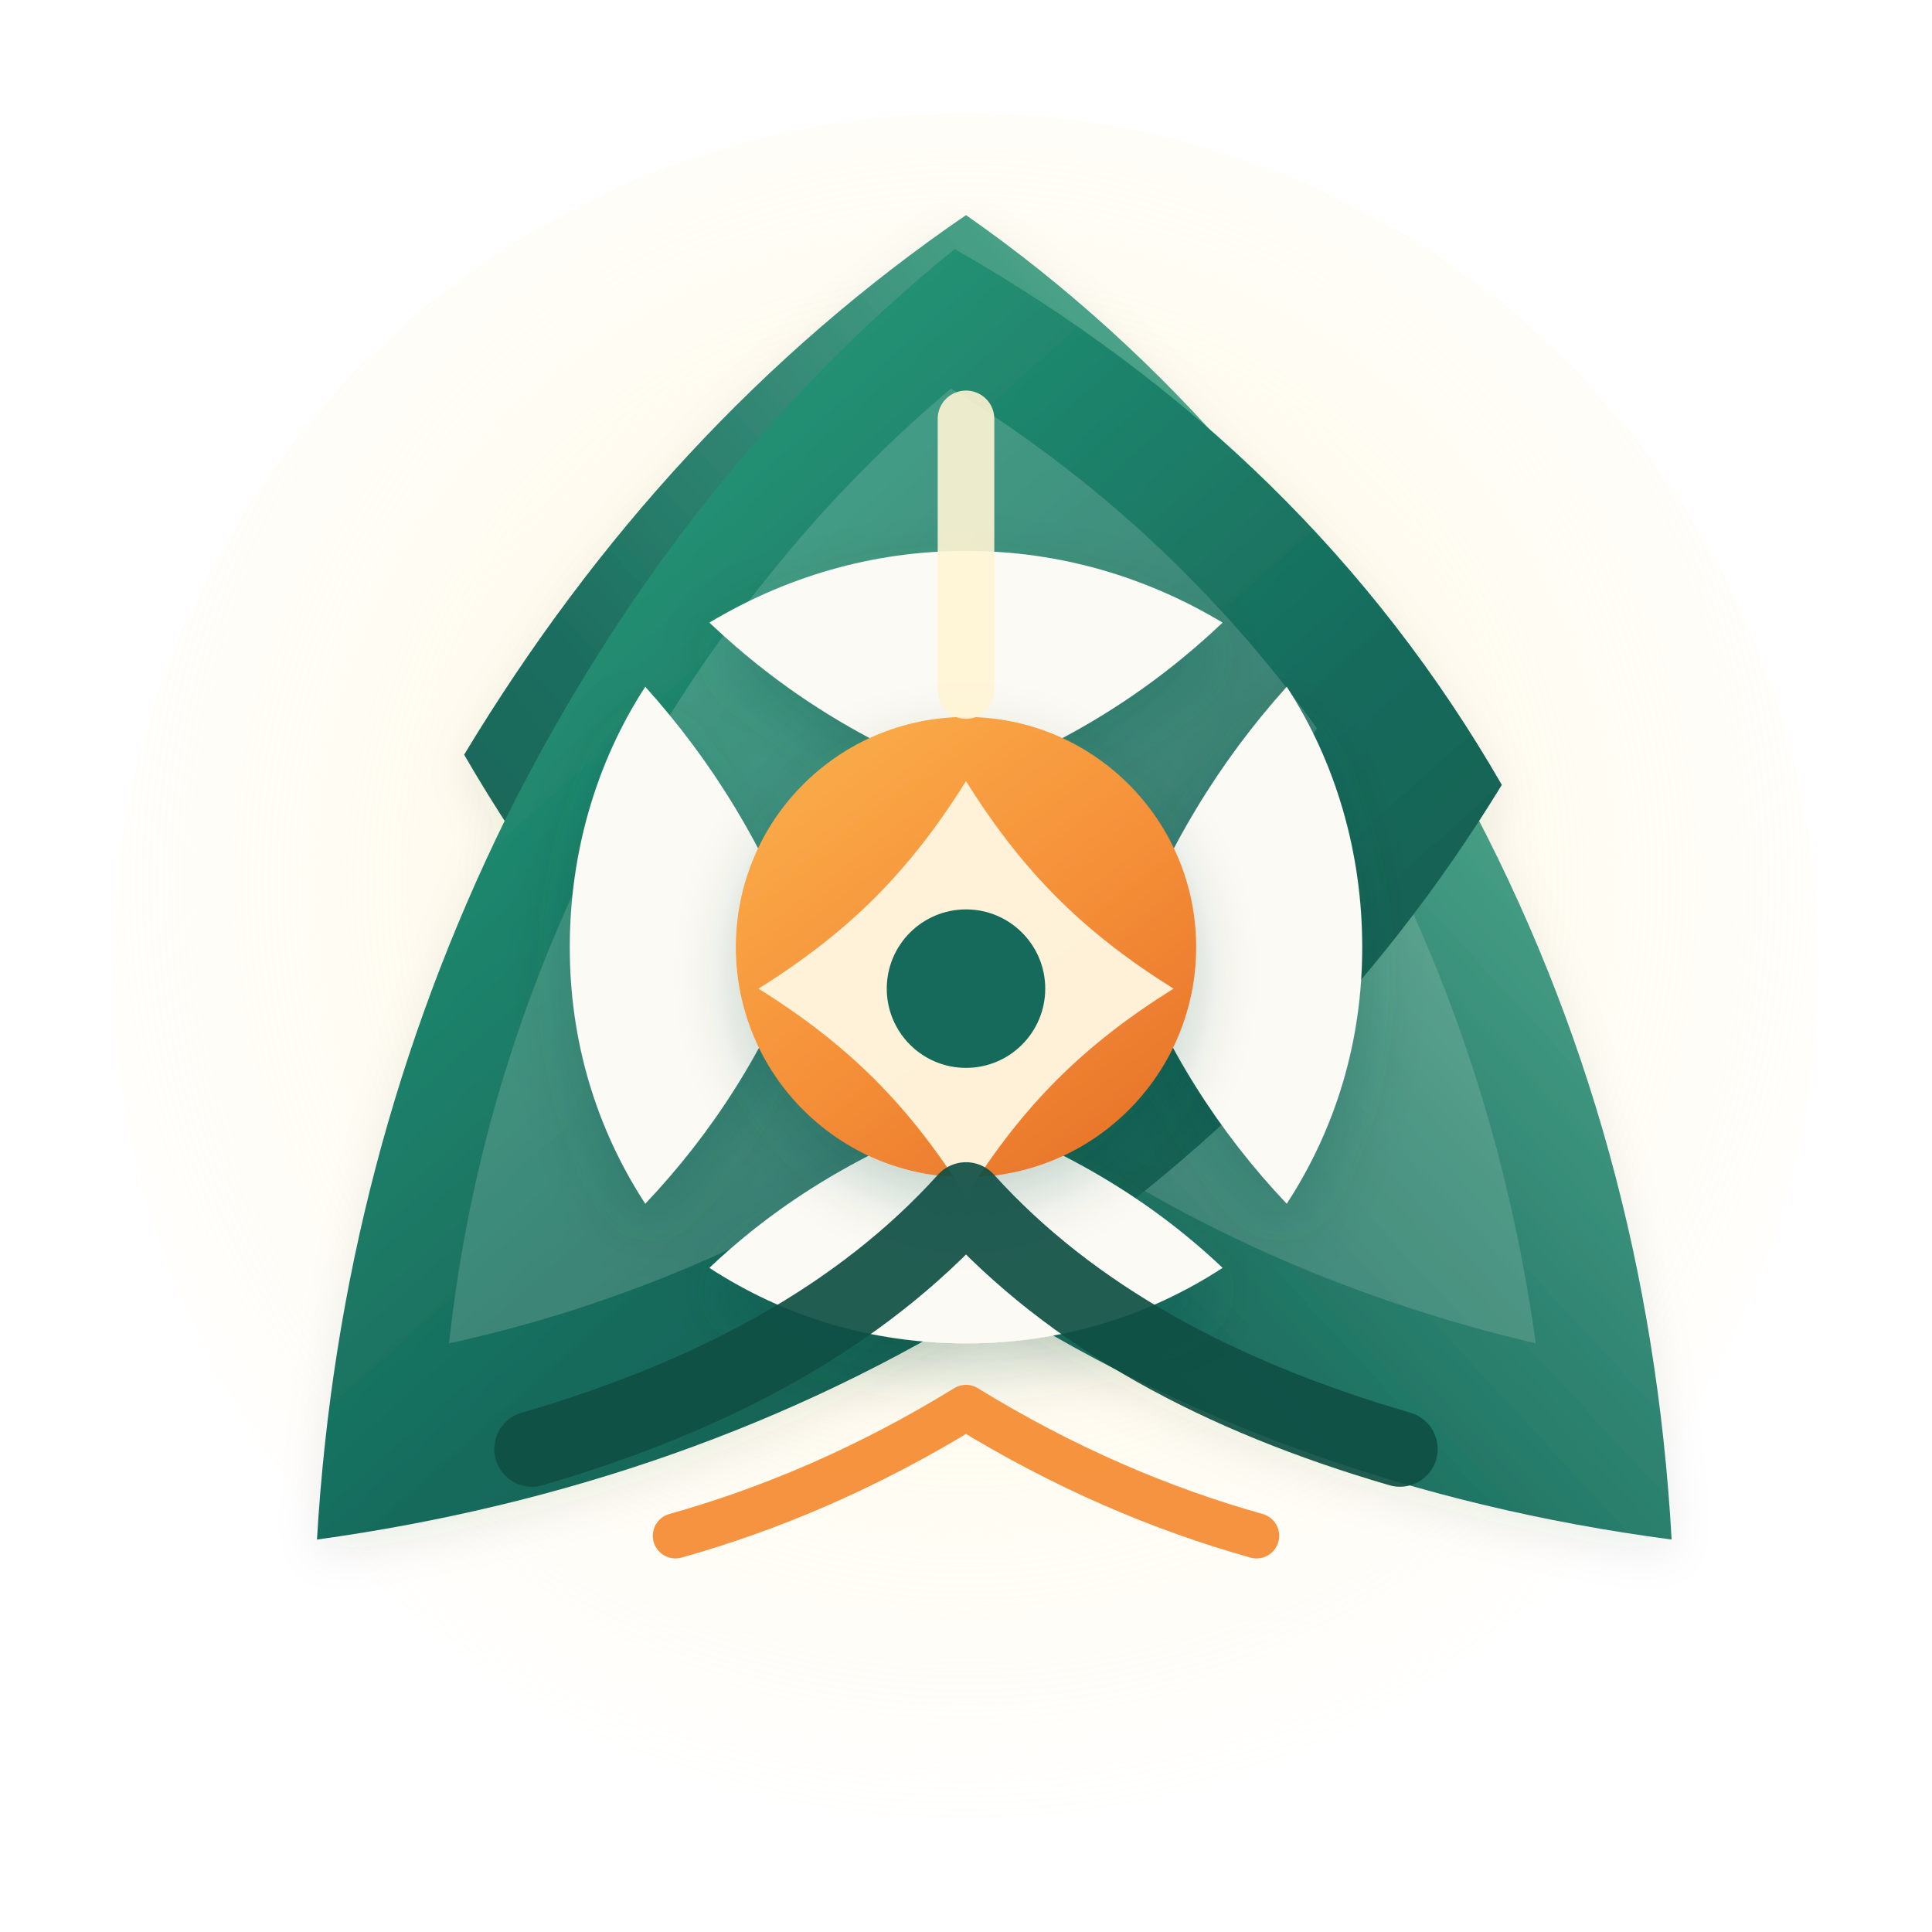
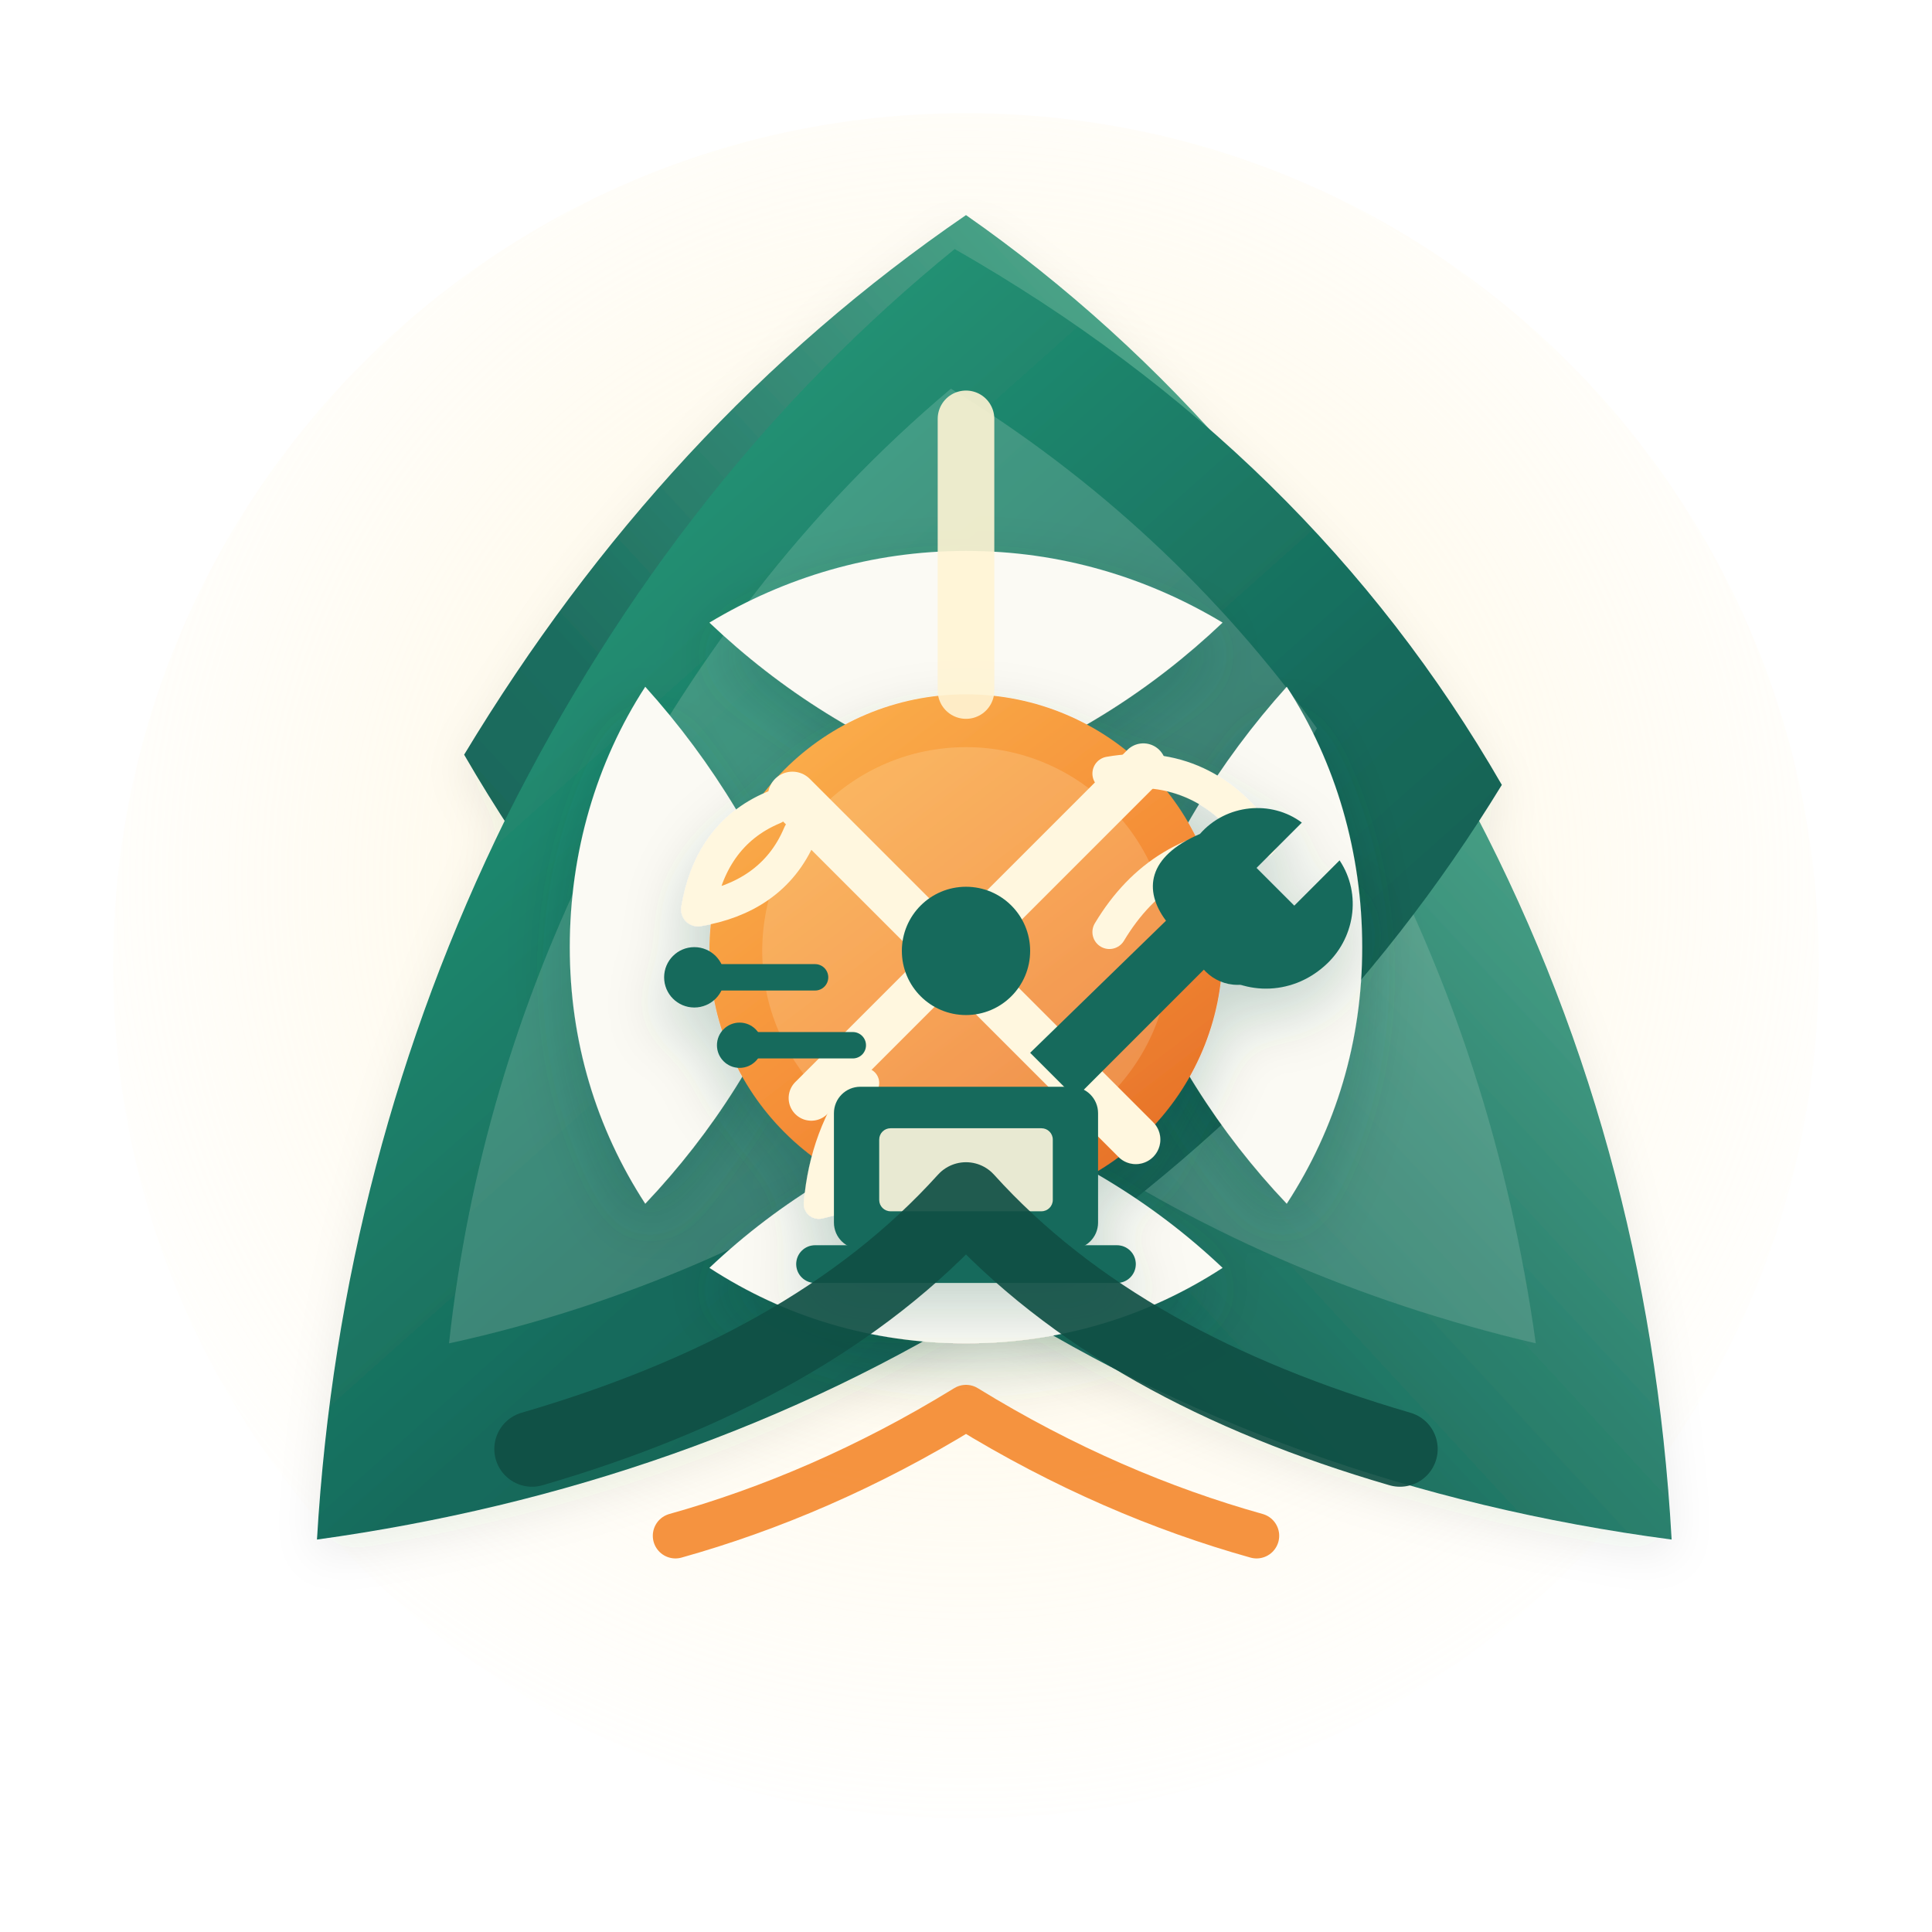
<svg xmlns="http://www.w3.org/2000/svg" viewBox="0 0 512 512" role="img" aria-labelledby="title desc">
  <defs>
    <linearGradient id="leafGradient" x1="108" x2="404" y1="90" y2="422" gradientUnits="userSpaceOnUse">
      <stop offset="0" stop-color="#28a37f" />
      <stop offset=".52" stop-color="#176b5c" />
      <stop offset="1" stop-color="#0f4f44" />
    </linearGradient>
    <linearGradient id="sunGradient" x1="176" x2="348" y1="134" y2="360" gradientUnits="userSpaceOnUse">
      <stop offset="0" stop-color="#ffc85a" />
      <stop offset=".52" stop-color="#f58f38" />
      <stop offset="1" stop-color="#d8551a" />
    </linearGradient>
    <linearGradient id="pathGradient" x1="90" x2="423" y1="414" y2="106" gradientUnits="userSpaceOnUse">
      <stop offset="0" stop-color="#0f4f44" />
      <stop offset=".46" stop-color="#176b5c" />
      <stop offset="1" stop-color="#5dbb9a" />
    </linearGradient>
    <radialGradient id="glowGradient" cx="50%" cy="45%" r="58%">
      <stop offset="0" stop-color="#fff6df" stop-opacity=".95" />
      <stop offset=".45" stop-color="#fff0c6" stop-opacity=".32" />
      <stop offset="1" stop-color="#fff0c6" stop-opacity="0" />
    </radialGradient>
    <filter id="softShadow" x="-18%" y="-18%" width="136%" height="136%" color-interpolation-filters="sRGB">
      <feDropShadow dx="0" dy="18" stdDeviation="20" flood-color="#17331f" flood-opacity=".16" />
      <feDropShadow dx="0" dy="4" stdDeviation="6" flood-color="#17331f" flood-opacity=".08" />
    </filter>
    <filter id="innerLift" x="-20%" y="-20%" width="140%" height="140%" color-interpolation-filters="sRGB">
      <feDropShadow dx="0" dy="7" stdDeviation="8" flood-color="#0f4f44" flood-opacity=".22" />
    </filter>
  </defs>
  <circle cx="256" cy="256" r="226" fill="url(#glowGradient)" />
  <g filter="url(#softShadow)">
    <path fill="url(#pathGradient)" d="M256 57c53 37 97 88 132 153 33 61 51 127 55 198-68-9-130-31-185-67-57-37-102-84-135-141 35-58 79-106 133-143Z" opacity=".98" />
    <path fill="#f7f5ef" fill-opacity=".95" d="M256 92c42 31 77 72 105 123 24 44 39 91 46 141-47-11-91-30-130-57-44-30-80-67-107-112 26-38 55-69 86-95Z" opacity=".16" />
    <path fill="url(#leafGradient)" d="M253 66c-48 39-88 89-119 151-29 59-46 123-50 191 65-9 126-30 180-64 56-36 101-82 134-136-34-59-82-106-145-142Z" />
    <path fill="#fbfaf4" fill-opacity=".16" d="M252 103c-38 32-69 72-94 121-21 42-34 86-39 132 46-10 89-29 128-55 42-28 76-65 102-108-26-36-58-66-97-90Z" />
  </g>
  <g filter="url(#innerLift)">
    <path fill="#fbfaf4" d="M256 146c25 0 48 7 68 19-19 18-41 32-68 42-27-10-49-24-68-42 20-12 43-19 68-19Z" />
    <path fill="#fbfaf4" d="M151 251c0-25 7-49 20-69 18 20 32 43 42 70-10 26-24 48-42 67-13-20-20-43-20-68Z" />
    <path fill="#fbfaf4" d="M361 251c0-25-7-49-20-69-18 20-32 43-42 70 10 26 24 48 42 67 13-20 20-43 20-68Z" />
    <path fill="#fbfaf4" d="M256 356c25 0 48-7 68-20-19-18-41-31-68-41-27 10-49 23-68 41 20 13 43 20 68 20Z" />
  </g>
  <g filter="url(#innerLift)">
-     <circle cx="256" cy="251" r="61" fill="url(#sunGradient)" />
-     <path fill="#fff7df" d="M256 207c15 24 31 40 55 55-24 15-40 31-55 55-15-24-31-40-55-55 24-15 40-31 55-55Z" opacity=".95" />
-     <circle cx="256" cy="262" r="21" fill="#176b5c" />
+     <circle cx="256" cy="252" r="68" fill="url(#sunGradient)" />
+     <circle cx="256" cy="252" r="54" fill="#fff7df" opacity=".18" />
+     <g fill="none" stroke="#fff7df" stroke-linecap="round" stroke-linejoin="round">
+       <path d="M210 211 301 302" stroke-width="13" />
+       <path d="M303 203 215 291" stroke-width="12" />
+       <path d="M205 214c-12 5-18 15-20 27 12-2 22-8 27-20" stroke-width="9" />
+       <path d="M294 205c17-3 31 4 40 18-18 1-31 9-40 24" stroke-width="9" />
+       <path d="M229 287c-7 9-11 20-12 32 13-3 23-8 32-17" stroke-width="8" />
+     </g>
+     <g fill="#176b5c">
+       <rect x="221" y="288" width="70" height="43" rx="7" />
+       <rect x="211" y="330" width="90" height="10" rx="5" />
+       <rect x="233" y="299" width="46" height="22" rx="3" fill="#fff7df" opacity=".9" />
+       <circle cx="328" cy="249" r="12" />
+       <path d="M318 221c7-8 19-9 27-3l-12 12 10 10 12-12c6 9 4 21-4 28-9 8-22 8-31 0l-35 35-12-12 36-35c-6-8-5-17 9-23Z" />
+       <circle cx="184" cy="259" r="8" />
+       <circle cx="196" cy="277" r="6" />
+       <path d="M184 259h32m-20 18h30" fill="none" stroke="#176b5c" stroke-linecap="round" stroke-width="7" />
+     </g>
+     <circle cx="256" cy="252" r="17" fill="#176b5c" />
  </g>
  <g fill="none" stroke-linecap="round" stroke-linejoin="round">
    <path d="M141 384c48-14 87-35 115-66 28 31 67 52 115 66" stroke="#0f4f44" stroke-width="20" opacity=".92" />
    <path d="M179 407c25-7 51-18 77-34 26 16 52 27 77 34" stroke="#f58f38" stroke-width="12" opacity=".96" />
    <path d="M256 111v72" stroke="#fff4d4" stroke-width="15" opacity=".9" />
  </g>
</svg>
